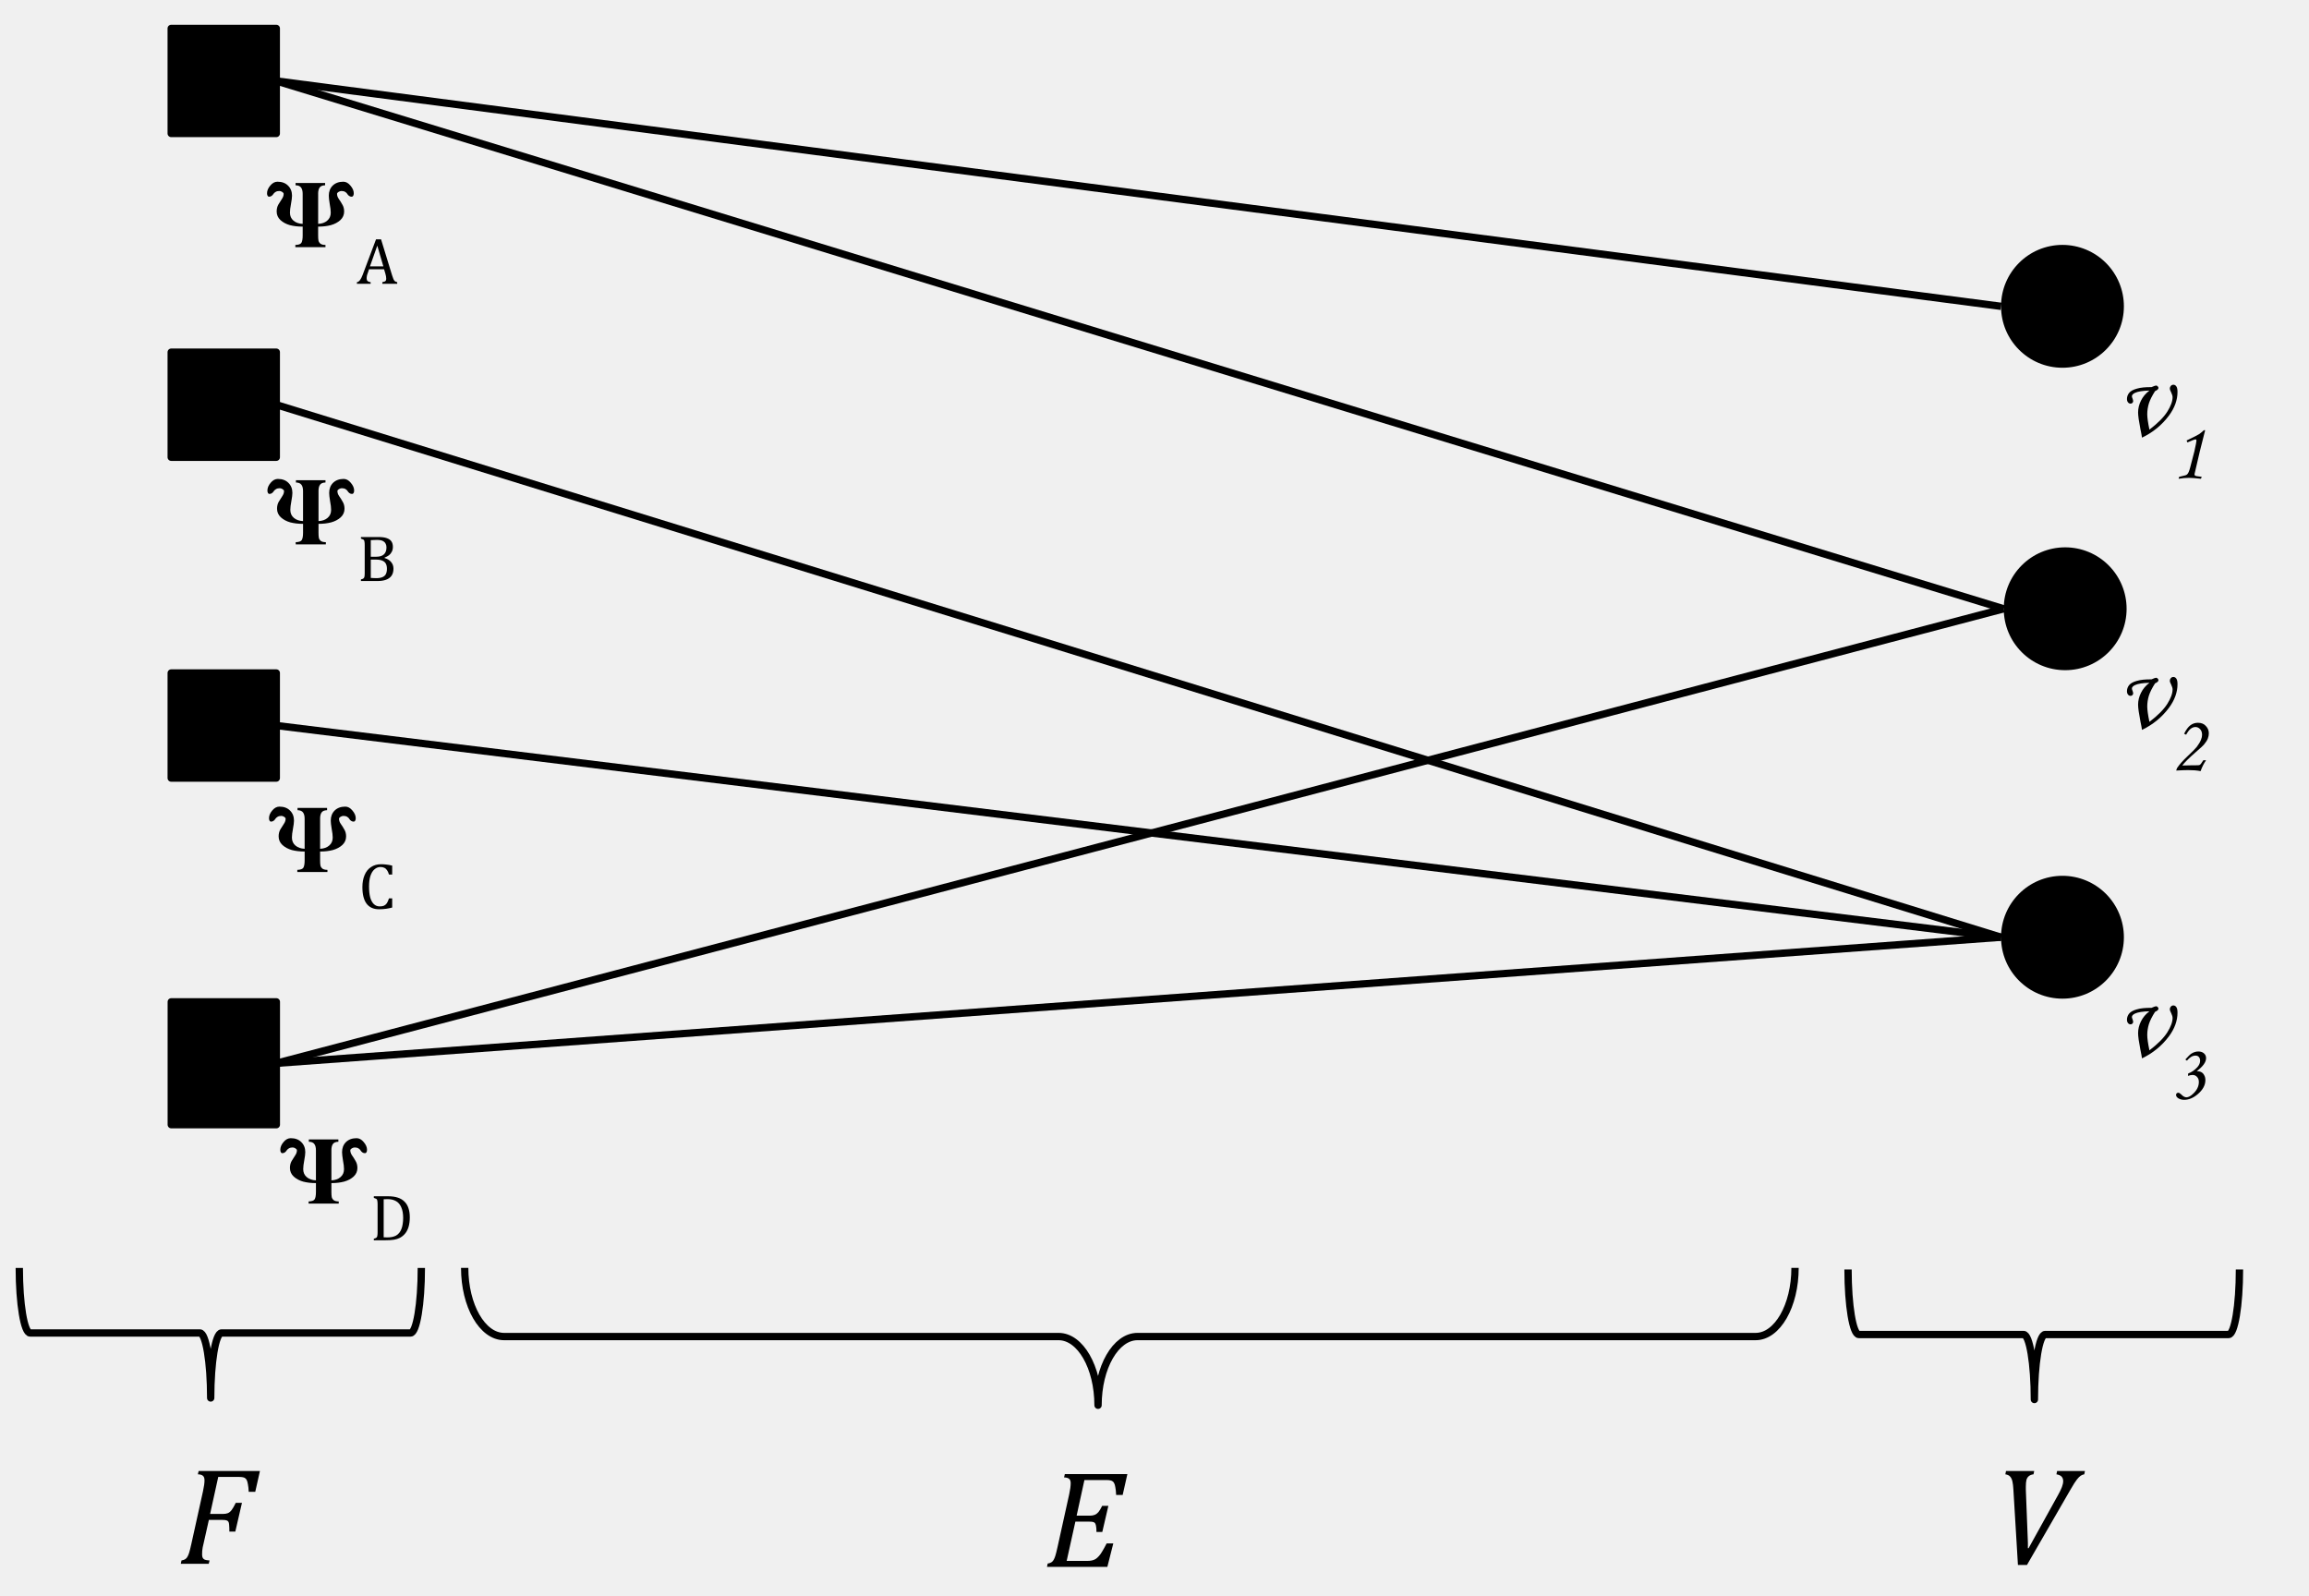
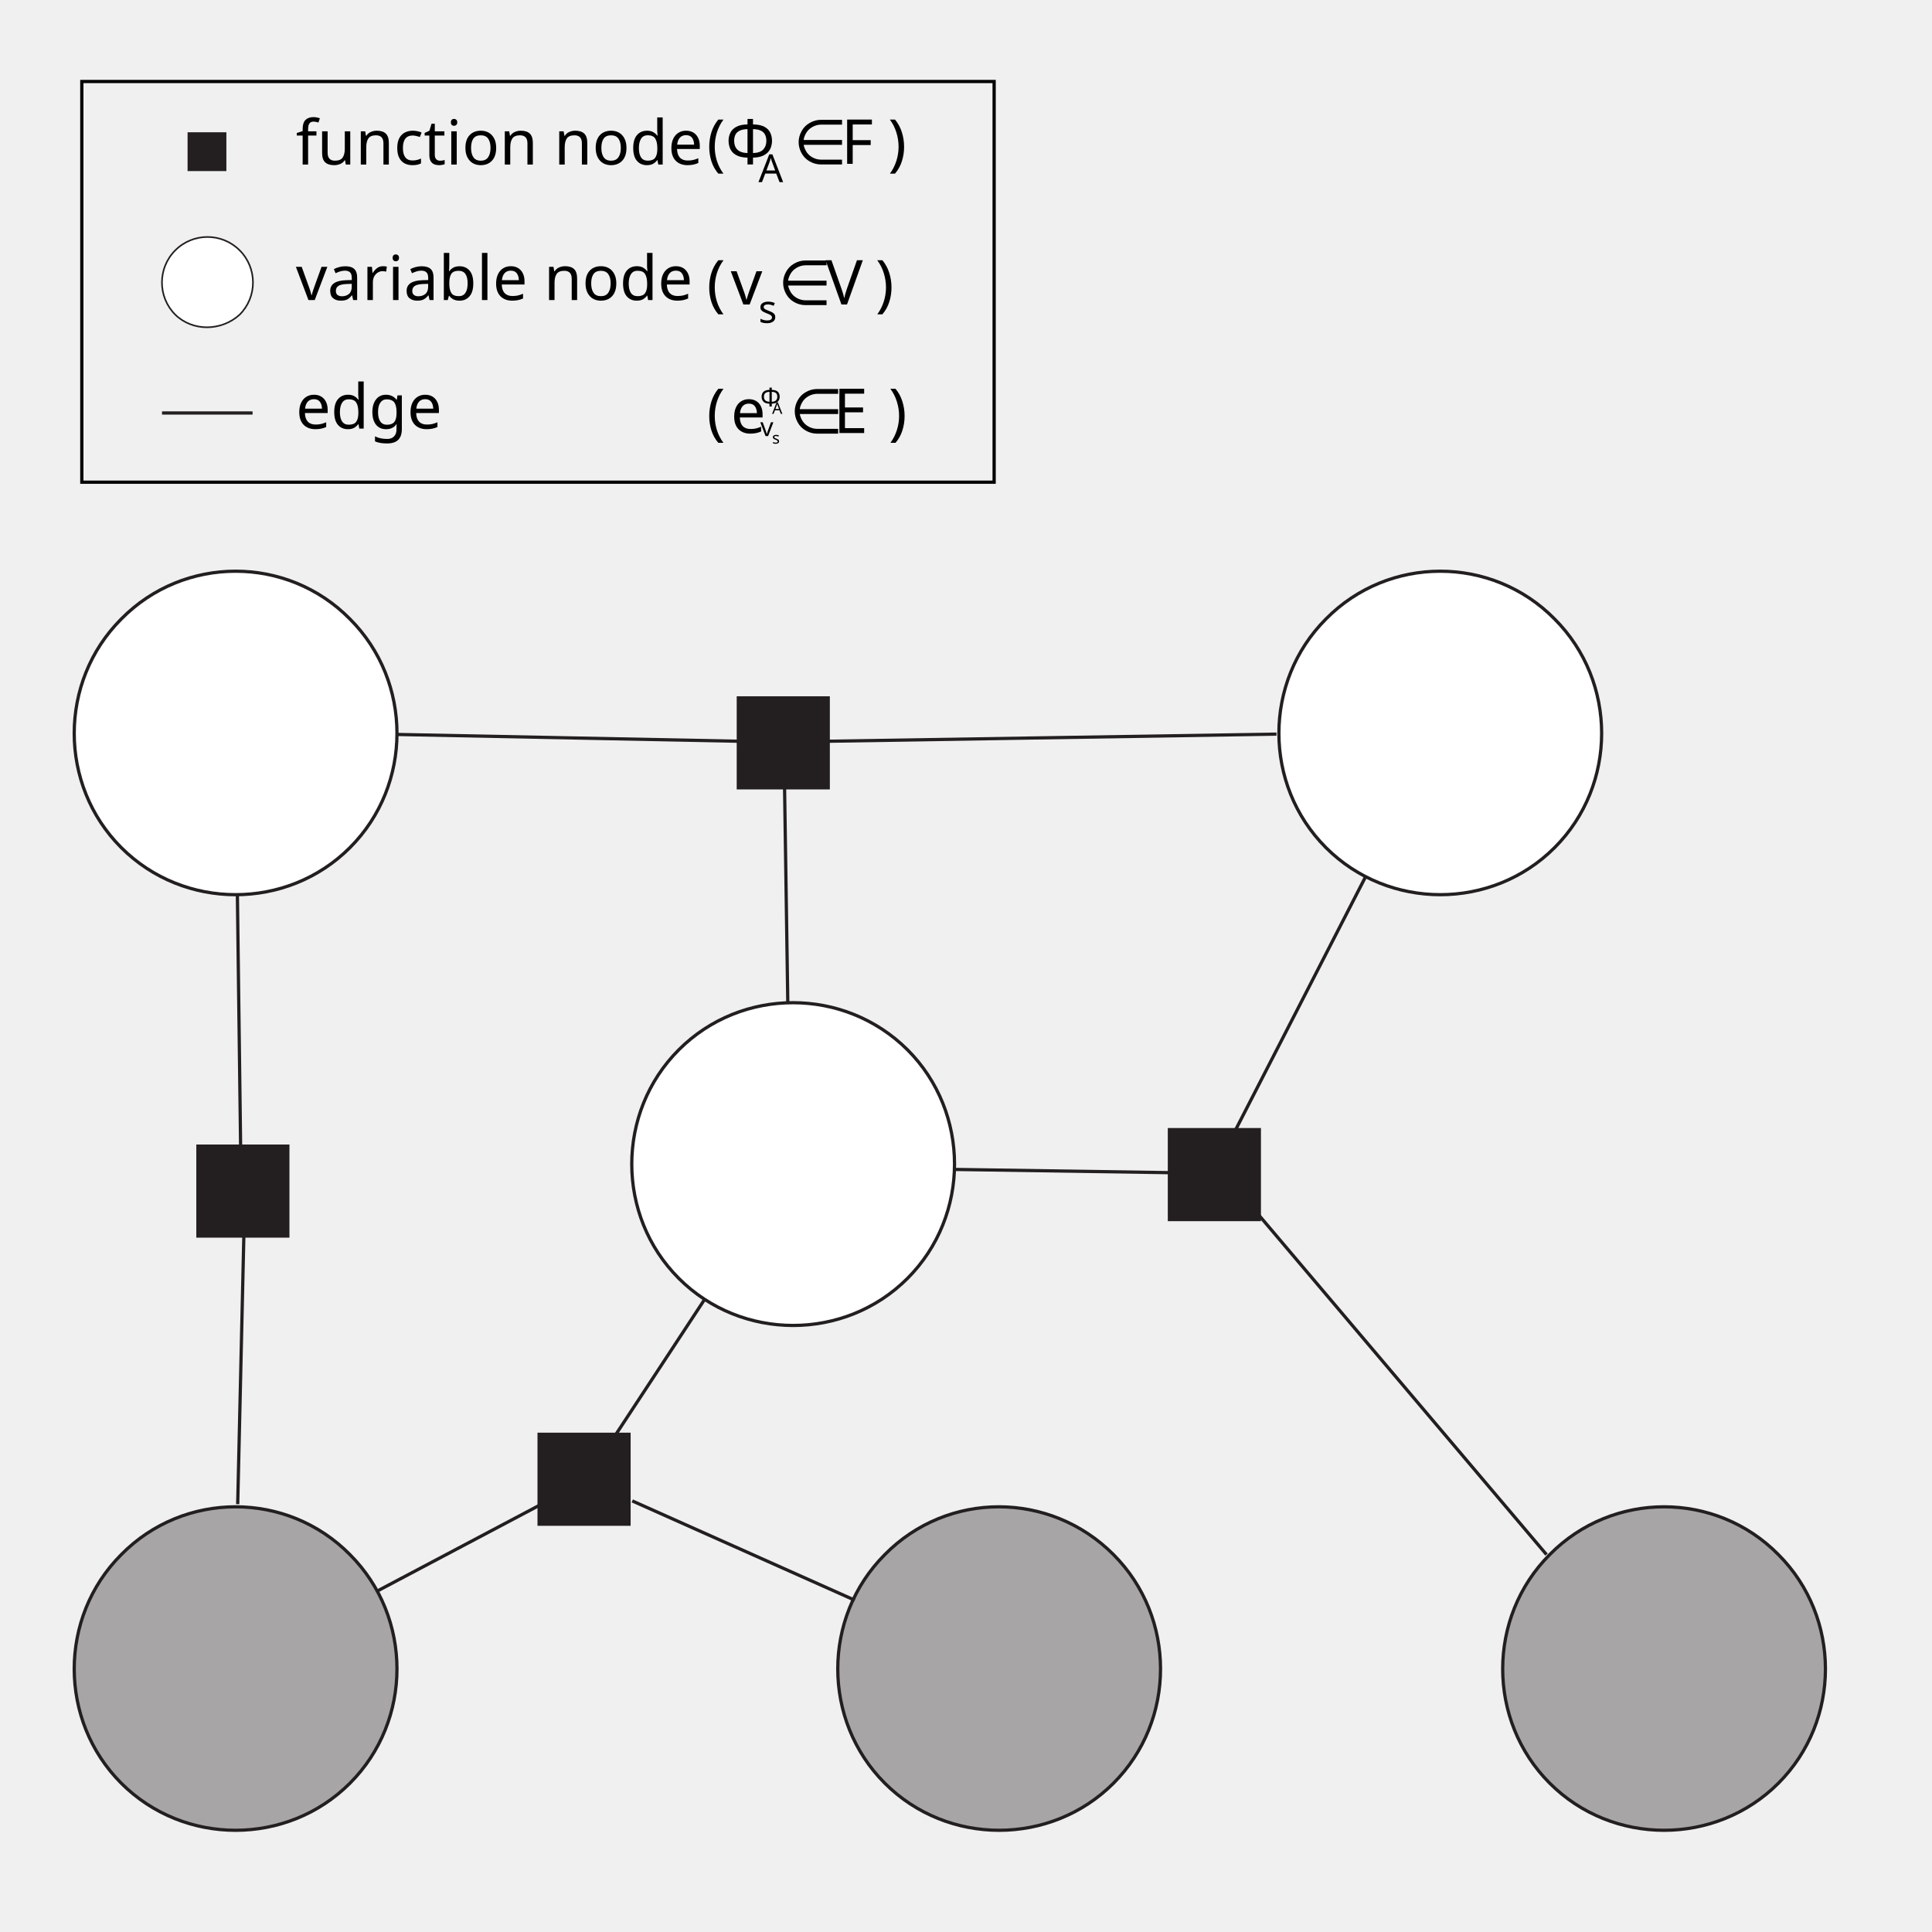
- <svg xmlns="http://www.w3.org/2000/svg" version="1.1" viewBox="0.0 0.0 314.927 217.635" fill="none" stroke="none" stroke-linecap="square" stroke-miterlimit="10">
-   <clipPath id="p.0">
-     <path d="m0 0l314.926 0l0 217.635l-314.926 0l0 -217.635z" clip-rule="nonzero" />
-   </clipPath>
-   <g clip-path="url(#p.0)">
-     <path fill="#000000" fill-opacity="0.0" d="m0 0l314.926 0l0 217.635l-314.926 0z" fill-rule="nonzero" />
-     <path fill="#000000" fill-opacity="0.0" d="m19.41 -25.567l51.685 0l0 108.945l-51.685 0z" fill-rule="nonzero" />
-     <path fill="#000000" d="m43.393 26.44l0 4.094q0.766 -0.031 1.234 -0.438q0.484 -0.406 0.484 -1.094q0 -0.453 -0.141 -1.188q-0.125 -0.75 -0.125 -1.125q0 -0.844 0.531 -1.375q0.547 -0.531 1.453 -0.531q0.531 0 0.969 0.531q0.453 0.531 0.453 1.047q0 0.219 -0.078 0.344q-0.078 0.125 -0.203 0.125q-0.219 0 -0.375 -0.125q-0.156 -0.125 -0.234 -0.266q-0.078 -0.141 -0.281 -0.266q-0.203 -0.125 -0.516 -0.125q-0.172 0 -0.391 0.125q-0.203 0.125 -0.203 0.266q0 0.344 0.234 0.688q0.25 0.344 0.484 0.766q0.25 0.406 0.25 0.953q0 0.688 -0.516 1.172q-0.516 0.469 -1.297 0.688q-0.766 0.203 -1.734 0.203l0 1.203q0 0.469 0.047 0.703q0.047 0.234 0.266 0.422q0.234 0.172 0.688 0.172l0 0.297l-4.109 0l0 -0.297q0.656 -0.016 0.828 -0.297q0.172 -0.297 0.172 -1.0l0 -1.203q-0.969 0 -1.75 -0.203q-0.766 -0.219 -1.281 -0.688q-0.516 -0.484 -0.516 -1.172q0 -0.547 0.234 -0.953q0.25 -0.422 0.484 -0.766q0.234 -0.344 0.234 -0.688q0 -0.141 -0.203 -0.266q-0.203 -0.125 -0.375 -0.125q-0.312 0 -0.516 0.125q-0.203 0.125 -0.297 0.266q-0.078 0.141 -0.234 0.266q-0.156 0.125 -0.375 0.125q-0.109 0 -0.188 -0.125q-0.078 -0.125 -0.078 -0.344q0 -0.531 0.438 -1.047q0.438 -0.531 0.984 -0.531q0.906 0 1.438 0.531q0.547 0.531 0.547 1.375q0 0.375 -0.141 1.125q-0.141 0.734 -0.141 1.188q0 0.688 0.484 1.094q0.484 0.406 1.25 0.438l0 -4.094q0 -0.578 -0.219 -0.859q-0.203 -0.297 -0.75 -0.312l0 -0.312l4.031 0l0 0.312q-0.547 0.016 -0.75 0.312q-0.203 0.281 -0.203 0.859z" fill-rule="nonzero" />
-     <path fill="#000000" d="m52.146 38.706l0 -0.219q0.219 -0.047 0.328 -0.094q0.109 -0.047 0.156 -0.141q0.047 -0.094 0.047 -0.266q0 -0.141 -0.031 -0.312q-0.031 -0.172 -0.094 -0.391l-0.172 -0.562l-2.047 0l-0.141 0.422q-0.125 0.328 -0.156 0.5q-0.031 0.156 -0.031 0.297q0 0.266 0.125 0.391q0.141 0.125 0.422 0.156l0 0.219l-1.875 0l0 -0.219q0.234 -0.031 0.422 -0.281q0.188 -0.25 0.359 -0.703l1.828 -4.859l0.687 0l1.5 4.891q0.109 0.344 0.188 0.531q0.078 0.172 0.188 0.281q0.125 0.094 0.328 0.141l0 0.219l-2.031 0zm-1.687 -2.375l1.828 0l-0.828 -2.828l-1 2.828z" fill-rule="nonzero" />
-     <path fill="#000000" fill-opacity="0.0" d="m19.409 91.79l51.685 0l0 44.693l-51.685 0z" fill-rule="nonzero" />
-     <path fill="#000000" d="m43.661 111.671l0 4.094q0.766 -0.031 1.234 -0.438q0.484 -0.406 0.484 -1.094q0 -0.453 -0.141 -1.188q-0.125 -0.75 -0.125 -1.125q0 -0.844 0.531 -1.375q0.547 -0.531 1.453 -0.531q0.531 0 0.969 0.531q0.453 0.531 0.453 1.047q0 0.219 -0.078 0.344q-0.078 0.125 -0.203 0.125q-0.219 0 -0.375 -0.125q-0.156 -0.125 -0.234 -0.266q-0.078 -0.141 -0.281 -0.266q-0.203 -0.125 -0.516 -0.125q-0.172 0 -0.391 0.125q-0.203 0.125 -0.203 0.266q0 0.344 0.234 0.688q0.25 0.344 0.484 0.766q0.25 0.406 0.25 0.953q0 0.688 -0.516 1.172q-0.516 0.469 -1.297 0.688q-0.766 0.203 -1.734 0.203l0 1.203q0 0.469 0.047 0.703q0.047 0.234 0.266 0.422q0.234 0.172 0.688 0.172l0 0.297l-4.109 0l0 -0.297q0.656 -0.016 0.828 -0.297q0.172 -0.297 0.172 -1.0l0 -1.203q-0.969 0 -1.75 -0.203q-0.766 -0.219 -1.281 -0.688q-0.516 -0.484 -0.516 -1.172q0 -0.547 0.234 -0.953q0.25 -0.422 0.484 -0.766q0.234 -0.344 0.234 -0.688q0 -0.141 -0.203 -0.266q-0.203 -0.125 -0.375 -0.125q-0.312 0 -0.516 0.125q-0.203 0.125 -0.297 0.266q-0.078 0.141 -0.234 0.266q-0.156 0.125 -0.375 0.125q-0.109 0 -0.188 -0.125q-0.078 -0.125 -0.078 -0.344q0 -0.531 0.438 -1.047q0.438 -0.531 0.984 -0.531q0.906 0 1.438 0.531q0.547 0.531 0.547 1.375q0 0.375 -0.141 1.125q-0.141 0.734 -0.141 1.188q0 0.688 0.484 1.094q0.484 0.406 1.25 0.438l0 -4.094q0 -0.578 -0.219 -0.859q-0.203 -0.297 -0.75 -0.312l0 -0.312l4.031 0l0 0.312q-0.547 0.016 -0.75 0.312q-0.203 0.281 -0.203 0.859z" fill-rule="nonzero" />
-     <path fill="#000000" d="m53.492 118.061l0 1.219l-0.438 0q-0.109 -0.375 -0.266 -0.594q-0.156 -0.234 -0.375 -0.328q-0.219 -0.109 -0.516 -0.109q-0.453 0 -0.813 0.312q-0.359 0.297 -0.562 0.906q-0.188 0.594 -0.188 1.453q0 0.859 0.156 1.469q0.172 0.609 0.5 0.922q0.328 0.312 0.797 0.312q0.359 0 0.578 -0.094q0.234 -0.109 0.391 -0.328q0.156 -0.234 0.297 -0.672l0.438 0l0 1.25q-0.406 0.109 -0.844 0.172q-0.438 0.062 -0.953 0.062q-1.109 0 -1.688 -0.75q-0.578 -0.766 -0.578 -2.266q0 -0.938 0.297 -1.641q0.297 -0.719 0.875 -1.094q0.578 -0.391 1.375 -0.391q0.406 0 0.734 0.047q0.344 0.031 0.781 0.141z" fill-rule="nonzero" />
-     <path fill="#000000" fill-opacity="0.0" d="m19.409 47.097l51.685 0l0 44.693l-51.685 0z" fill-rule="nonzero" />
-     <path fill="#000000" d="m43.444 66.978l0 4.094q0.766 -0.031 1.234 -0.438q0.484 -0.406 0.484 -1.094q0 -0.453 -0.141 -1.188q-0.125 -0.75 -0.125 -1.125q0 -0.844 0.531 -1.375q0.547 -0.531 1.453 -0.531q0.531 0 0.969 0.531q0.453 0.531 0.453 1.047q0 0.219 -0.078 0.344q-0.078 0.125 -0.203 0.125q-0.219 0 -0.375 -0.125q-0.156 -0.125 -0.234 -0.266q-0.078 -0.141 -0.281 -0.266q-0.203 -0.125 -0.516 -0.125q-0.172 0 -0.391 0.125q-0.203 0.125 -0.203 0.266q0 0.344 0.234 0.688q0.25 0.344 0.484 0.766q0.25 0.406 0.25 0.953q0 0.688 -0.516 1.172q-0.516 0.469 -1.297 0.688q-0.766 0.203 -1.734 0.203l0 1.203q0 0.469 0.047 0.703q0.047 0.234 0.266 0.422q0.234 0.172 0.688 0.172l0 0.297l-4.109 0l0 -0.297q0.656 -0.016 0.828 -0.297q0.172 -0.297 0.172 -1.0l0 -1.203q-0.969 0 -1.75 -0.203q-0.766 -0.219 -1.281 -0.688q-0.516 -0.484 -0.516 -1.172q0 -0.547 0.234 -0.953q0.25 -0.422 0.484 -0.766q0.234 -0.344 0.234 -0.688q0 -0.141 -0.203 -0.266q-0.203 -0.125 -0.375 -0.125q-0.312 0 -0.516 0.125q-0.203 0.125 -0.297 0.266q-0.078 0.141 -0.234 0.266q-0.156 0.125 -0.375 0.125q-0.109 0 -0.188 -0.125q-0.078 -0.125 -0.078 -0.344q0 -0.531 0.438 -1.047q0.438 -0.531 0.984 -0.531q0.906 0 1.438 0.531q0.547 0.531 0.547 1.375q0 0.375 -0.141 1.125q-0.141 0.734 -0.141 1.188q0 0.688 0.484 1.094q0.484 0.406 1.25 0.438l0 -4.094q0 -0.578 -0.219 -0.859q-0.203 -0.297 -0.75 -0.312l0 -0.312l4.031 0l0 0.312q-0.547 0.016 -0.75 0.312q-0.203 0.281 -0.203 0.859z" fill-rule="nonzero" />
-     <path fill="#000000" d="m49.228 79.244l0 -0.219q0.266 -0.062 0.359 -0.141q0.094 -0.094 0.125 -0.25q0.031 -0.172 0.031 -0.484l0 -3.812q0 -0.297 -0.031 -0.438q-0.016 -0.141 -0.062 -0.219q-0.047 -0.078 -0.141 -0.109q-0.078 -0.047 -0.281 -0.109l0 -0.219l2.406 0q0.703 0 1.125 0.156q0.422 0.141 0.625 0.438q0.203 0.297 0.203 0.75q0 0.391 -0.156 0.672q-0.141 0.281 -0.375 0.469q-0.234 0.172 -0.609 0.328l0 0.047q0.594 0.172 0.906 0.562q0.312 0.375 0.312 0.891q0 0.594 -0.266 0.969q-0.266 0.375 -0.75 0.547q-0.484 0.172 -1.156 0.172l-2.266 0zm2.109 -3.312q0.672 0 1.016 -0.312q0.359 -0.328 0.359 -0.953q0 -0.297 -0.109 -0.5q-0.094 -0.203 -0.266 -0.312q-0.172 -0.125 -0.406 -0.172q-0.234 -0.047 -0.516 -0.047q-0.172 0 -0.453 0.016q-0.266 0 -0.391 0.016l0 2.266l0.766 0zm-0.766 2.891q0.312 0.031 0.703 0.031q0.578 0 0.891 -0.141q0.328 -0.141 0.469 -0.422q0.141 -0.297 0.141 -0.719q0 -0.422 -0.156 -0.703q-0.156 -0.281 -0.484 -0.406q-0.312 -0.141 -0.891 -0.141l-0.672 0l0 2.5z" fill-rule="nonzero" />
-     <path fill="#000000" fill-opacity="0.0" d="m23.359 141.107l47.748 0l0 36.504l-47.748 0z" fill-rule="nonzero" />
-     <path fill="#000000" d="m45.202 156.893l0 4.094q0.766 -0.031 1.234 -0.438q0.484 -0.406 0.484 -1.094q0 -0.453 -0.141 -1.188q-0.125 -0.75 -0.125 -1.125q0 -0.844 0.531 -1.375q0.547 -0.531 1.453 -0.531q0.531 0 0.969 0.531q0.453 0.531 0.453 1.047q0 0.219 -0.078 0.344q-0.078 0.125 -0.203 0.125q-0.219 0 -0.375 -0.125q-0.156 -0.125 -0.234 -0.266q-0.078 -0.141 -0.281 -0.266q-0.203 -0.125 -0.516 -0.125q-0.172 0 -0.391 0.125q-0.203 0.125 -0.203 0.266q0 0.344 0.234 0.688q0.25 0.344 0.484 0.766q0.25 0.406 0.25 0.953q0 0.688 -0.516 1.172q-0.516 0.469 -1.297 0.688q-0.766 0.203 -1.734 0.203l0 1.203q0 0.469 0.047 0.703q0.047 0.234 0.266 0.422q0.234 0.172 0.688 0.172l0 0.297l-4.109 0l0 -0.297q0.656 -0.016 0.828 -0.297q0.172 -0.297 0.172 -1.0l0 -1.203q-0.969 0 -1.75 -0.203q-0.766 -0.219 -1.281 -0.688q-0.516 -0.484 -0.516 -1.172q0 -0.547 0.234 -0.953q0.25 -0.422 0.484 -0.766q0.234 -0.344 0.234 -0.688q0 -0.141 -0.203 -0.266q-0.203 -0.125 -0.375 -0.125q-0.312 0 -0.516 0.125q-0.203 0.125 -0.297 0.266q-0.078 0.141 -0.234 0.266q-0.156 0.125 -0.375 0.125q-0.109 0 -0.188 -0.125q-0.078 -0.125 -0.078 -0.344q0 -0.531 0.438 -1.047q0.438 -0.531 0.984 -0.531q0.906 0 1.438 0.531q0.547 0.531 0.547 1.375q0 0.375 -0.141 1.125q-0.141 0.734 -0.141 1.188q0 0.688 0.484 1.094q0.484 0.406 1.25 0.438l0 -4.094q0 -0.578 -0.219 -0.859q-0.203 -0.297 -0.75 -0.312l0 -0.312l4.031 0l0 0.312q-0.547 0.016 -0.75 0.312q-0.203 0.281 -0.203 0.859z" fill-rule="nonzero" />
-     <path fill="#000000" d="m50.986 169.159l0 -0.219q0.203 -0.047 0.281 -0.094q0.094 -0.047 0.141 -0.125q0.047 -0.078 0.062 -0.219q0.031 -0.141 0.031 -0.438l0 -3.812q0 -0.297 -0.031 -0.438q-0.016 -0.141 -0.062 -0.219q-0.047 -0.078 -0.141 -0.109q-0.078 -0.047 -0.281 -0.109l0 -0.219l1.922 0q0.828 0 1.359 0.188q0.531 0.172 0.891 0.531q0.375 0.359 0.547 0.891q0.188 0.531 0.188 1.266q0 0.734 -0.172 1.312q-0.172 0.562 -0.5 0.938q-0.281 0.328 -0.688 0.547q-0.344 0.172 -0.781 0.25q-0.438 0.078 -1.172 0.078l-1.594 0zm1.344 -0.406q0.172 0.016 0.516 0.016q0.359 0 0.641 -0.062q0.297 -0.062 0.531 -0.188q0.25 -0.141 0.438 -0.375q0.188 -0.234 0.297 -0.531q0.125 -0.312 0.172 -0.688q0.062 -0.375 0.062 -0.812q0 -0.891 -0.266 -1.469q-0.25 -0.578 -0.719 -0.828q-0.469 -0.266 -1.109 -0.266q-0.297 0 -0.562 0.016l0 5.188z" fill-rule="nonzero" />
-     <path fill="#000000" fill-opacity="0.0" d="m268.982 105.8l51.685 0l0 64.346l-51.685 0z" fill-rule="nonzero" />
-     <path fill="#000000" d="m293.929 138.005q-0.609 0.953 -0.844 1.688q-0.219 0.734 -0.219 1.469q0 0.672 0.297 2.094q1.719 -1.312 2.438 -2.453q0.719 -1.141 0.719 -1.969q0 -0.25 -0.172 -0.609q-0.203 -0.391 -0.203 -0.578q0 -0.203 0.141 -0.359q0.141 -0.156 0.344 -0.156q0.25 0 0.406 0.234q0.156 0.219 0.156 0.75q0 1.656 -1.172 3.234q-1.453 1.938 -3.672 3.0q-0.047 -0.375 -0.219 -1.188q-0.312 -1.609 -0.312 -2.25q0 -0.828 0.391 -1.609q0.391 -0.797 1.156 -1.375q-1.375 0.031 -1.969 0.312q-0.422 0.203 -0.422 0.469q0 0.109 0.109 0.375q0.062 0.172 0.062 0.297q0 0.125 -0.109 0.234q-0.094 0.094 -0.25 0.094q-0.203 0 -0.344 -0.172q-0.141 -0.172 -0.141 -0.469q0 -0.453 0.297 -0.828q0.312 -0.375 1.062 -0.578q0.75 -0.219 1.984 -0.203q0.5 -0.219 0.625 -0.219q0.125 0 0.219 0.109q0.109 0.094 0.109 0.219q0 0.234 -0.469 0.438z" fill-rule="nonzero" />
-     <path fill="#000000" d="m298.281 144.661l-0.219 -0.156q0.547 -0.625 0.812 -0.797q0.469 -0.297 0.953 -0.297q0.484 0 0.766 0.25q0.297 0.25 0.297 0.656q0 0.828 -1.266 1.766q0.438 0.031 0.656 0.172q0.219 0.125 0.359 0.406q0.156 0.266 0.156 0.656q0 1.031 -1.047 1.922q-0.906 0.766 -1.844 0.766q-0.422 0 -0.766 -0.188q-0.344 -0.203 -0.344 -0.484q0 -0.125 0.078 -0.203q0.094 -0.094 0.219 -0.094q0.156 0 0.375 0.203q0.266 0.266 0.406 0.328q0.188 0.094 0.328 0.094q0.422 0 0.938 -0.5q0.766 -0.719 0.766 -1.594q0 -0.438 -0.25 -0.688q-0.234 -0.266 -0.609 -0.266q-0.281 0 -0.625 0.125l0.031 -0.328q0.688 -0.25 1.25 -0.859q0.375 -0.422 0.375 -0.875q0 -0.328 -0.172 -0.516q-0.156 -0.188 -0.453 -0.188q-0.609 0 -1.172 0.688z" fill-rule="nonzero" />
-     <path fill="#000000" fill-opacity="0.0" d="m268.982 60.998l51.685 0l0 64.346l-51.685 0z" fill-rule="nonzero" />
-     <path fill="#000000" d="m293.929 93.203q-0.609 0.953 -0.844 1.688q-0.219 0.734 -0.219 1.469q0 0.672 0.297 2.094q1.719 -1.312 2.438 -2.453q0.719 -1.141 0.719 -1.969q0 -0.25 -0.172 -0.609q-0.203 -0.391 -0.203 -0.578q0 -0.203 0.141 -0.359q0.141 -0.156 0.344 -0.156q0.25 0 0.406 0.234q0.156 0.219 0.156 0.75q0 1.656 -1.172 3.234q-1.453 1.938 -3.672 3.0q-0.047 -0.375 -0.219 -1.188q-0.312 -1.609 -0.312 -2.25q0 -0.828 0.391 -1.609q0.391 -0.797 1.156 -1.375q-1.375 0.031 -1.969 0.312q-0.422 0.203 -0.422 0.469q0 0.109 0.109 0.375q0.062 0.172 0.062 0.297q0 0.125 -0.109 0.234q-0.094 0.094 -0.25 0.094q-0.203 0 -0.344 -0.172q-0.141 -0.172 -0.141 -0.469q0 -0.453 0.297 -0.828q0.312 -0.375 1.062 -0.578q0.75 -0.219 1.984 -0.203q0.5 -0.219 0.625 -0.219q0.125 0 0.219 0.109q0.109 0.094 0.109 0.219q0 0.234 -0.469 0.438z" fill-rule="nonzero" />
-     <path fill="#000000" d="m298.172 100.203l-0.281 -0.125q0.422 -0.844 0.875 -1.172q0.453 -0.328 1.016 -0.328q0.688 0 1.078 0.438q0.406 0.422 0.406 1.0q0 0.359 -0.141 0.719q-0.141 0.359 -0.484 0.766q-0.203 0.266 -1.172 1.094q-1.297 1.125 -1.828 1.812q0.703 -0.031 1.453 -0.031q0.234 0 0.406 0q0.406 0.016 0.547 -0.062q0.141 -0.094 0.469 -0.625l0.375 0q-0.438 0.609 -0.75 1.484q-0.391 -0.078 -0.812 -0.109q-0.422 -0.031 -0.891 -0.031q-0.547 0 -1.625 0.062l0.109 -0.328q0.484 -0.734 1.453 -1.641q0.969 -0.906 1.25 -1.266q0.391 -0.516 0.578 -0.984q0.141 -0.344 0.141 -0.656q0 -0.484 -0.266 -0.766q-0.266 -0.297 -0.641 -0.297q-0.328 0 -0.641 0.234q-0.297 0.219 -0.625 0.812z" fill-rule="nonzero" />
-     <path fill="#000000" fill-opacity="0.0" d="m268.982 21.14l51.685 0l0 64.346l-51.685 0z" fill-rule="nonzero" />
-     <path fill="#000000" d="m293.929 53.346q-0.609 0.953 -0.844 1.688q-0.219 0.734 -0.219 1.469q0 0.672 0.297 2.094q1.719 -1.312 2.438 -2.453q0.719 -1.141 0.719 -1.969q0 -0.25 -0.172 -0.609q-0.203 -0.391 -0.203 -0.578q0 -0.203 0.141 -0.359q0.141 -0.156 0.344 -0.156q0.25 0 0.406 0.234q0.156 0.219 0.156 0.75q0 1.656 -1.172 3.234q-1.453 1.938 -3.672 3.0q-0.047 -0.375 -0.219 -1.188q-0.312 -1.609 -0.312 -2.25q0 -0.828 0.391 -1.609q0.391 -0.797 1.156 -1.375q-1.375 0.031 -1.969 0.312q-0.422 0.203 -0.422 0.469q0 0.109 0.109 0.375q0.062 0.172 0.062 0.297q0 0.125 -0.109 0.234q-0.094 0.094 -0.25 0.094q-0.203 0 -0.344 -0.172q-0.141 -0.172 -0.141 -0.469q0 -0.453 0.297 -0.828q0.312 -0.375 1.062 -0.578q0.75 -0.219 1.984 -0.203q0.5 -0.219 0.625 -0.219q0.125 0 0.219 0.109q0.109 0.094 0.109 0.219q0 0.234 -0.469 0.438z" fill-rule="nonzero" />
-     <path fill="#000000" d="m300.593 58.674l0.172 0l-0.734 2.906l-0.625 2.688q-0.094 0.344 -0.094 0.453q0 0.094 0.094 0.156q0.094 0.062 0.422 0.094q0.234 0.016 0.469 0.062l-0.109 0.266q-1.156 -0.125 -1.609 -0.125q-0.672 0 -1.438 0.125l0.078 -0.266q0.281 -0.078 0.641 -0.156q0.359 -0.062 0.484 -0.219q0.188 -0.188 0.375 -0.891l0.578 -2.219q0.281 -1.281 0.281 -1.438q0 -0.188 -0.156 -0.188q-0.109 0 -1.078 0.422l-0.109 -0.266q1.406 -0.672 1.719 -0.875q0.312 -0.219 0.641 -0.531z" fill-rule="nonzero" />
-     <path fill="#000000" fill-opacity="0.0" d="m5.2493436E-7 190.459l58.362 0l0 31.811l-58.362 0z" fill-rule="nonzero" />
-     <path fill="#000000" d="m27.751 210.581q-0.062 0.281 -0.109 0.484q-0.031 0.188 -0.062 0.469q-0.016 0.281 -0.016 0.5q0 0.281 0.094 0.453q0.094 0.156 0.266 0.234q0.188 0.078 0.656 0.109l-0.109 0.453l-3.812 0l0.094 -0.453q0.359 -0.062 0.531 -0.188q0.188 -0.125 0.297 -0.344q0.125 -0.219 0.219 -0.531q0.109 -0.328 0.312 -1.25l1.578 -7.141q0.203 -0.938 0.203 -1.469q0 -0.453 -0.219 -0.625q-0.203 -0.188 -0.688 -0.203l0.109 -0.453l8.359 0l-0.641 2.844l-0.891 0q-0.031 -0.656 -0.109 -1.031q-0.062 -0.375 -0.156 -0.562q-0.094 -0.188 -0.219 -0.266q-0.109 -0.094 -0.297 -0.125q-0.188 -0.047 -0.516 -0.047l-2.859 0l-1.109 5.047l1.734 0q0.422 0 0.688 -0.109q0.266 -0.109 0.5 -0.406q0.234 -0.297 0.578 -1.0l0.844 0l-0.906 3.922l-0.812 0q0 -0.578 -0.031 -0.906q-0.016 -0.328 -0.109 -0.453q-0.078 -0.125 -0.25 -0.172q-0.156 -0.062 -0.578 -0.062l-1.828 0l-0.734 3.281z" fill-rule="nonzero" />
-     <path fill="#000000" fill-opacity="0.0" d="m247.928 190.459l58.362 0l0 31.811l-58.362 0z" fill-rule="nonzero" />
-     <path fill="#000000" d="m277.447 200.628l-0.094 0.453q-0.406 0.047 -0.641 0.25q-0.234 0.188 -0.328 0.531q-0.078 0.344 -0.078 0.922q0 0.188 0 0.391l0.281 7.25l0 0.734l0.094 0l4.016 -7.25q0.359 -0.641 0.531 -1.094q0.172 -0.453 0.172 -0.812q0 -0.375 -0.219 -0.609q-0.219 -0.234 -0.703 -0.312l0.094 -0.453l3.797 0l-0.094 0.453q-0.25 0.031 -0.484 0.188q-0.234 0.156 -0.516 0.516q-0.281 0.344 -0.875 1.375l-5.938 10.281l-1.234 0l-0.625 -10.359q-0.031 -0.594 -0.125 -1.016q-0.094 -0.438 -0.312 -0.672q-0.203 -0.25 -0.656 -0.312l0.094 -0.453l3.844 0z" fill-rule="nonzero" />
-     <path fill="#000000" fill-opacity="0.0" d="m63.029 190.882l169.354 0l0 31.811l-169.354 0z" fill-rule="nonzero" />
-     <path fill="#000000" d="m153.764 201.051l-0.641 2.844l-0.891 0q-0.031 -0.672 -0.109 -1.047q-0.062 -0.375 -0.156 -0.547q-0.094 -0.188 -0.219 -0.266q-0.125 -0.094 -0.312 -0.125q-0.172 -0.047 -0.5 -0.047l-3.031 0l-1.062 4.859l1.781 0q0.406 0 0.672 -0.109q0.281 -0.109 0.516 -0.375q0.234 -0.281 0.516 -0.859l0.844 0l-0.828 3.562l-0.797 0q0 -0.5 -0.047 -0.734q-0.031 -0.25 -0.094 -0.359q-0.047 -0.125 -0.141 -0.188q-0.094 -0.062 -0.25 -0.094q-0.141 -0.031 -0.484 -0.031l-1.859 0l-1.188 5.359l2.75 0q0.406 0 0.688 -0.062q0.281 -0.062 0.516 -0.203q0.234 -0.156 0.438 -0.391q0.219 -0.234 0.438 -0.609q0.234 -0.375 0.625 -1.125l0.906 0l-0.812 3.203l-8.234 0l0.094 -0.453q0.359 -0.062 0.531 -0.188q0.188 -0.125 0.297 -0.344q0.125 -0.219 0.219 -0.531q0.109 -0.328 0.312 -1.25l1.578 -7.141q0.203 -0.938 0.203 -1.5q0 -0.438 -0.219 -0.609q-0.219 -0.172 -0.688 -0.188l0.109 -0.453l8.531 0z" fill-rule="nonzero" />
-     <path fill="#000000" d="m23.352 3.874l14.331 0l0 14.331l-14.331 0z" fill-rule="nonzero" />
-     <path stroke="#000000" stroke-width="1.0" stroke-linejoin="round" stroke-linecap="butt" d="m23.352 3.874l14.331 0l0 14.331l-14.331 0z" fill-rule="nonzero" />
-     <path fill="#000000" d="m23.352 48.033l14.331 0l0 14.331l-14.331 0z" fill-rule="nonzero" />
-     <path stroke="#000000" stroke-width="1.0" stroke-linejoin="round" stroke-linecap="butt" d="m23.352 48.033l14.331 0l0 14.331l-14.331 0z" fill-rule="nonzero" />
-     <path fill="#000000" d="m23.352 91.789l14.331 0l0 14.331l-14.331 0z" fill-rule="nonzero" />
-     <path stroke="#000000" stroke-width="1.0" stroke-linejoin="round" stroke-linecap="butt" d="m23.352 91.789l14.331 0l0 14.331l-14.331 0z" fill-rule="nonzero" />
-     <path fill="#000000" d="m23.36 136.64l14.331 0l0 16.756l-14.331 0z" fill-rule="nonzero" />
-     <path stroke="#000000" stroke-width="1.0" stroke-linejoin="round" stroke-linecap="butt" d="m23.36 136.64l14.331 0l0 16.756l-14.331 0z" fill-rule="nonzero" />
-     <path fill="#000000" d="m272.924 41.779l0 0c0 -4.627 3.751 -8.378 8.378 -8.378l0 0c2.222 0 4.353 0.883 5.924 2.454c1.571 1.571 2.454 3.702 2.454 5.924l0 0c0 4.627 -3.751 8.378 -8.378 8.378l0 0c-4.627 0 -8.378 -3.751 -8.378 -8.378z" fill-rule="nonzero" />
-     <path fill="#000000" d="m273.294 83.028l0 0c0 -4.627 3.751 -8.378 8.378 -8.378l0 0c2.222 0 4.353 0.883 5.924 2.454c1.571 1.571 2.454 3.702 2.454 5.924l0 0c0 4.627 -3.751 8.378 -8.378 8.378l0 0c-4.627 0 -8.378 -3.751 -8.378 -8.378z" fill-rule="nonzero" />
-     <path fill="#000000" d="m272.924 127.828l0 0c0 -4.627 3.751 -8.378 8.378 -8.378l0 0c2.222 0 4.353 0.883 5.924 2.454c1.571 1.571 2.454 3.702 2.454 5.924l0 0c0 4.627 -3.751 8.378 -8.378 8.378l0 0c-4.627 0 -8.378 -3.751 -8.378 -8.378z" fill-rule="nonzero" />
-     <path fill="#000000" fill-opacity="0.0" d="m37.682 98.955l235.244 28.882" fill-rule="nonzero" />
-     <path stroke="#000000" stroke-width="1.0" stroke-linejoin="round" stroke-linecap="butt" d="m37.682 98.955l235.244 28.882" fill-rule="nonzero" />
-     <path fill="#000000" fill-opacity="0.0" d="m37.69 145.018l235.591 -61.984" fill-rule="nonzero" />
-     <path stroke="#000000" stroke-width="1.0" stroke-linejoin="round" stroke-linecap="butt" d="m37.69 145.018l235.591 -61.984" fill-rule="nonzero" />
-     <path fill="#000000" fill-opacity="0.0" d="m272.924 127.828l-235.244 17.197" fill-rule="nonzero" />
-     <path stroke="#000000" stroke-width="1.0" stroke-linejoin="round" stroke-linecap="butt" d="m272.924 127.828l-235.244 17.197" fill-rule="nonzero" />
-     <path fill="#000000" fill-opacity="0.0" d="m305.443 173.146c0 4.897 -0.662 8.866 -1.478 8.866l-25.015 0c-0.816 0 -1.478 3.97 -1.478 8.866l0 0c0 -4.897 -0.662 -8.866 -1.478 -8.866l-22.461 0l0 0c-0.816 0 -1.478 -3.969 -1.478 -8.866z" fill-rule="nonzero" />
-     <path fill="#000000" fill-opacity="0.0" d="m305.443 173.146c0 4.897 -0.662 8.866 -1.478 8.866l-25.015 0c-0.816 0 -1.478 3.97 -1.478 8.866l0 0c0 -4.897 -0.662 -8.866 -1.478 -8.866l-22.461 0l0 0c-0.816 0 -1.478 -3.969 -1.478 -8.866" fill-rule="nonzero" />
-     <path stroke="#000000" stroke-width="1.0" stroke-linejoin="round" stroke-linecap="butt" d="m305.443 173.146c0 4.897 -0.662 8.866 -1.478 8.866l-25.015 0c-0.816 0 -1.478 3.97 -1.478 8.866l0 0c0 -4.897 -0.662 -8.866 -1.478 -8.866l-22.461 0l0 0c-0.816 0 -1.478 -3.969 -1.478 -8.866" fill-rule="nonzero" />
-     <path fill="#000000" fill-opacity="0.0" d="m244.827 172.921c0 5.175 -2.408 9.37 -5.379 9.37l-84.306 0c-2.971 0 -5.379 4.195 -5.379 9.37l0 0c0 -5.175 -2.408 -9.37 -5.379 -9.37l-75.626 0l0 0c-2.971 0 -5.379 -4.195 -5.379 -9.37z" fill-rule="nonzero" />
-     <path fill="#000000" fill-opacity="0.0" d="m244.827 172.921c0 5.175 -2.408 9.37 -5.379 9.37l-84.306 0c-2.971 0 -5.379 4.195 -5.379 9.37l0 0c0 -5.175 -2.408 -9.37 -5.379 -9.37l-75.626 0l0 0c-2.971 0 -5.379 -4.195 -5.379 -9.37" fill-rule="nonzero" />
-     <path stroke="#000000" stroke-width="1.0" stroke-linejoin="round" stroke-linecap="butt" d="m244.827 172.921c0 5.175 -2.408 9.37 -5.379 9.37l-84.306 0c-2.971 0 -5.379 4.195 -5.379 9.37l0 0c0 -5.175 -2.408 -9.37 -5.379 -9.37l-75.626 0l0 0c-2.971 0 -5.379 -4.195 -5.379 -9.37" fill-rule="nonzero" />
-     <path fill="#000000" fill-opacity="0.0" d="m57.467 172.936c0 4.897 -0.662 8.866 -1.478 8.866l-25.774 0c-0.816 0 -1.478 3.97 -1.478 8.866l0 0c0 -4.897 -0.662 -8.866 -1.478 -8.866l-23.15 0l0 0c-0.816 0 -1.478 -3.97 -1.478 -8.866z" fill-rule="nonzero" />
-     <path fill="#000000" fill-opacity="0.0" d="m57.467 172.936c0 4.897 -0.662 8.866 -1.478 8.866l-25.774 0c-0.816 0 -1.478 3.97 -1.478 8.866l0 0c0 -4.897 -0.662 -8.866 -1.478 -8.866l-23.15 0l0 0c-0.816 0 -1.478 -3.97 -1.478 -8.866" fill-rule="nonzero" />
-     <path stroke="#000000" stroke-width="1.0" stroke-linejoin="round" stroke-linecap="butt" d="m57.467 172.936c0 4.897 -0.662 8.866 -1.478 8.866l-25.774 0c-0.816 0 -1.478 3.97 -1.478 8.866l0 0c0 -4.897 -0.662 -8.866 -1.478 -8.866l-23.15 0l0 0c-0.816 0 -1.478 -3.97 -1.478 -8.866" fill-rule="nonzero" />
-     <path fill="#000000" fill-opacity="0.0" d="m37.682 11.04l235.244 30.74" fill-rule="nonzero" />
-     <path stroke="#000000" stroke-width="1.0" stroke-linejoin="round" stroke-linecap="butt" d="m37.682 11.04l235.244 30.74" fill-rule="nonzero" />
-     <path fill="#000000" fill-opacity="0.0" d="m37.682 55.199l235.244 72.63" fill-rule="nonzero" />
-     <path stroke="#000000" stroke-width="1.0" stroke-linejoin="round" stroke-linecap="butt" d="m37.682 55.199l235.244 72.63" fill-rule="nonzero" />
-     <path fill="#000000" fill-opacity="0.0" d="m37.682 11.04l235.622 72.0" fill-rule="nonzero" />
-     <path stroke="#000000" stroke-width="1.0" stroke-linejoin="round" stroke-linecap="butt" d="m37.682 11.04l235.622 72.0" fill-rule="nonzero" />
+ <svg xmlns="http://www.w3.org/2000/svg" version="1.1" id="svg6068" x="0px" y="0px" viewBox="1.7 194.8 597.4 597.2" enable-background="new 1.7 194.8 597.4 597.2" xml:space="preserve">
+   <path id="path4190" fill="#231F20" d="M62.7,549.2h27.8V577H62.7V549.2z" />
+   <g id="g4192">
+     <path id="path4194" fill="#231F20" stroke="#231F20" stroke-miterlimit="10" d="M62.9,549.2h27.8V577H62.9V549.2z" />
  </g>
+   <path id="path4196" fill="#231F20" d="M168.4,638.3h27.8v27.8h-27.8V638.3z" />
+   <g id="g4198">
+     <path id="path4200" fill="#231F20" stroke="#231F20" stroke-miterlimit="10" d="M168.4,638.3h27.8v27.8h-27.8V638.3z" />
+   </g>
+   <path id="path4202" fill="#231F20" d="M230,410.6h27.8v27.8H230V410.6z" />
+   <g id="g4204">
+     <path id="path4206" fill="#231F20" stroke="#231F20" stroke-miterlimit="10" d="M230,410.6h27.8v27.8H230V410.6z" />
+   </g>
+   <path id="path4208" fill="#231F20" d="M363.3,544.1h27.8v27.8h-27.8V544.1z" />
+   <g id="g4210">
+     <path id="path4212" fill="#231F20" stroke="#231F20" stroke-miterlimit="10" d="M363.3,544.1h27.8v27.8h-27.8V544.1z" />
+   </g>
+   <path id="path4214" fill="#231F20" d="M109.9,386.2c19.4,19.4,19.4,51.3,0,70.7c-19.4,19.4-51.3,19.4-70.7,0  c-19.4-19.4-19.4-51.3,0-70.7S90.5,366.5,109.9,386.2" />
+   <g id="g4216">
+     <path id="path4218" fill="#FFFFFF" stroke="#231F20" stroke-miterlimit="10" d="M109.9,386.2c19.4,19.4,19.4,51.3,0,70.7   c-19.4,19.4-51.3,19.4-70.7,0c-19.4-19.4-19.4-51.3,0-70.7C58.6,366.5,90.5,366.5,109.9,386.2" />
+   </g>
+   <path id="path4220" fill="#231F20" d="M282.3,519.4c19.4,19.4,19.4,51.3,0,70.7c-19.4,19.4-51.3,19.4-70.7,0s-19.4-51.3,0-70.7  C231,500,262.8,500,282.3,519.4" />
+   <g id="g4222">
+     <path id="path4224" fill="#FFFFFF" stroke="#231F20" stroke-miterlimit="10" d="M282.3,519.4c19.4,19.4,19.4,51.3,0,70.7   c-19.4,19.4-51.3,19.4-70.7,0s-19.4-51.3,0-70.7C231,500,262.8,500,282.3,519.4" />
+   </g>
+   <path id="path4226" fill="#231F20" d="M109.9,675.5c19.4,19.4,19.4,51.3,0,70.7s-51.3,19.4-70.7,0s-19.4-51.3,0-70.7  C58.6,655.8,90.5,655.8,109.9,675.5" />
+   <g id="g4228">
+     <path id="path4230" fill="#A7A5A6" stroke="#231F20" stroke-miterlimit="10" d="M109.9,675.5c19.4,19.4,19.4,51.3,0,70.7   s-51.3,19.4-70.7,0s-19.4-51.3,0-70.7C58.6,655.8,90.5,655.8,109.9,675.5" />
+   </g>
+   <path id="path4232" fill="#231F20" d="M346,675.5c19.4,19.4,19.4,51.3,0,70.7s-51.3,19.4-70.7,0s-19.4-51.3,0-70.7  C294.7,655.8,326.4,655.8,346,675.5" />
+   <g id="g4234">
+     <path id="path4236" fill="#A7A5A6" stroke="#231F20" stroke-miterlimit="10" d="M346,675.5c19.4,19.4,19.4,51.3,0,70.7   s-51.3,19.4-70.7,0s-19.4-51.3,0-70.7C294.7,655.8,326.4,655.8,346,675.5" />
+   </g>
+   <g id="g4238">
+     <path id="path4240" fill="#231F20" stroke="#231F20" stroke-miterlimit="10" d="M75.1,471.3l1,77.9" />
+   </g>
+   <g id="g4242">
+     <path id="path4244" fill="#231F20" stroke="#231F20" stroke-miterlimit="10" d="M197.2,658.9l68.8,30.7" />
+   </g>
+   <path id="path4246" fill="#231F20" d="M482.4,386.2c19.4,19.4,19.4,51.3,0,70.7c-19.4,19.4-51.3,19.4-70.7,0  c-19.4-19.4-19.4-51.3,0-70.7S463,366.5,482.4,386.2" />
+   <g id="g4248">
+     <path id="path4250" fill="#FFFFFF" stroke="#231F20" stroke-miterlimit="10" d="M482.4,386.2c19.4,19.4,19.4,51.3,0,70.7   c-19.4,19.4-51.3,19.4-70.7,0c-19.4-19.4-19.4-51.3,0-70.7C431.1,366.5,463,366.5,482.4,386.2" />
+   </g>
+   <g id="g4252">
+     <path id="path4254" fill="#231F20" stroke="#231F20" stroke-miterlimit="10" d="M245.3,505.1l-1-66.6" />
+   </g>
+   <path id="path4256" fill="#231F20" d="M551.6,675.5c19.4,19.4,19.4,51.3,0,70.7s-51.3,19.4-70.7,0c-19.4-19.4-19.4-51.3,0-70.7  C500.3,655.8,532.2,655.8,551.6,675.5" />
+   <g id="g4258">
+     <path id="path4260" fill="#A7A5A6" stroke="#231F20" stroke-miterlimit="10" d="M551.6,675.5c19.4,19.4,19.4,51.3,0,70.7   s-51.3,19.4-70.7,0c-19.4-19.4-19.4-51.3,0-70.7C500.3,655.8,532.2,655.8,551.6,675.5" />
+   </g>
+   <g id="g4262">
+     <path id="path4264" fill="#231F20" stroke="#231F20" stroke-miterlimit="10" d="M423.9,466l-40,77.9" />
+   </g>
+   <g id="g4266">
+     <path id="path4268" fill="#231F20" stroke="#231F20" stroke-miterlimit="10" d="M118.3,686.8l50.3-26.6" />
+   </g>
+   <g id="g4270">
+     <path id="path4272" fill="#231F20" stroke="#231F20" stroke-miterlimit="10" d="M296.6,556.4l66.6,1" />
+   </g>
+   <g id="g4274">
+     <path id="path4276" fill="#231F20" stroke="#231F20" stroke-miterlimit="10" d="M124.3,421.9L230,424" />
+   </g>
+   <g id="g4278">
+     <path id="path4280" fill="#231F20" stroke="#231F20" stroke-miterlimit="10" d="M219.7,596.4l-27.6,42" />
+   </g>
+   <g id="g4282">
+     <path id="path4284" fill="#231F20" stroke="#231F20" stroke-miterlimit="10" d="M257.8,424l138.6-2.2" />
+   </g>
+   <g id="g4286">
+     <path id="path4288" fill="#231F20" stroke="#231F20" stroke-miterlimit="10" d="M391.1,570.7l88.8,104.8" />
+   </g>
+   <g id="g4290">
+     <path id="path4292" fill="#231F20" stroke="#231F20" stroke-miterlimit="10" d="M77.1,577l-1.9,82.9" />
+   </g>
+   <rect x="27" y="220" fill="none" stroke="#000000" stroke-miterlimit="10" width="282.1" height="123.9" />
+   <rect x="93.3" y="232.4" fill="none" width="119.9" height="29.5" />
+   <text transform="matrix(1 0 0 1 93.1882 245.6851)" font-family="'KaTeX_Main-Regular'" font-size="19.177">function node </text>
+   <rect x="93.3" y="274.3" fill="none" width="119.6" height="29.5" />
+   <text transform="matrix(1 0 0 1 93.1882 287.5831)" font-family="'KaTeX_Main-Regular'" font-size="19.177">variable node</text>
+   <rect x="93.3" y="314.1" fill="none" width="119.6" height="29.5" />
+   <text transform="matrix(1 0 0 1 93.1882 327.3263)" font-family="'KaTeX_Main-Regular'" font-size="19.177">edge</text>
+   <g id="g4192_1_">
+     <path id="path4194_1_" fill="#231F20" stroke="#231F20" stroke-miterlimit="10" d="M60.2,236.2h11v11h-11V236.2z" />
+   </g>
+   <g id="g4216_1_">
+     <path id="path4218_1_" fill="#FFFFFF" stroke="#231F20" stroke-width="0.5" stroke-miterlimit="10" d="M55.9,292.1   c-5.5-5.5-5.5-14.4,0-19.9c5.5-5.5,14.4-5.5,19.9,0c5.5,5.5,5.5,14.4,0,19.9C70.1,297.3,61.2,297.3,55.9,292.1" />
+   </g>
+   <text transform="matrix(1 0 0 1 220.2392 245.4614)" font-family="'KaTeX_Main-Regular'" font-size="19.177">(Φ      </text>
+   <g id="g4274_1_">
+     <path id="path4276_1_" fill="#231F20" stroke="#231F20" stroke-miterlimit="10" d="M51.8,322.5h28" />
+   </g>
+   <text transform="matrix(1 0 0 1 236.2202 251.1222)" font-family="'KaTeX_Math-Italic'" font-size="11.986">A</text>
+   <text transform="matrix(1 0 0 1 256.9958 245.4614)" font-family="'KaTeX_Main-Regular'" font-size="19.177"> </text>
+   <text transform="matrix(1 0 0 1 261.7903 245.4614)" font-family="'KaTeX_Math-Italic'" font-size="19.177">F</text>
+   <text transform="matrix(1 0 0 1 220.2392 288.9579)" font-family="'KaTeX_Main-Regular'" font-size="19.177">(</text>
+   <text transform="matrix(1 0 0 1 227.6708 288.9579)" font-family="'KaTeX_Math-Italic'" font-size="19.177">v</text>
+   <text transform="matrix(1 0 0 1 237.0195 288.9579)" font-family="'KaTeX_Main-Regular'" font-size="19.177">       </text>
+   <text transform="matrix(1 0 0 1 247.008 245.4614)" font-family="'KaTeX_Main-Regular'" font-size="19.177">∈</text>
+   <text transform="matrix(1 0 0 1 236.2202 294.6187)" font-family="'KaTeX_Math-Italic'" font-size="11.986">s</text>
+   <text transform="matrix(1 0 0 1 252.202 288.9579)" font-family="'KaTeX_Main-Regular'" font-size="19.177"> </text>
+   <text transform="matrix(1 0 0 1 256.9958 288.9579)" font-family="'KaTeX_Math-Italic'" font-size="19.177">V</text>
+   <text transform="matrix(1 0 0 1 220.2392 328.7002)" font-family="'KaTeX_Main-Regular'" font-size="19.177">(</text>
+   <text transform="matrix(1 0 0 1 227.67 328.7002)" font-family="'KaTeX_Math-Italic'" font-size="19.177">e</text>
+   <text transform="matrix(1 0 0 1 236.5403 328.7002)" font-family="'KaTeX_Main-Regular'" font-size="19.177">        )</text>
+   <text transform="matrix(1 0 0 1 242.2135 288.9579)" font-family="'KaTeX_Main-Regular'" font-size="19.177">∈</text>
+   <text transform="matrix(1 0 0 1 254.598 328.7002)" font-family="'KaTeX_Main-Regular'" font-size="19.177"> </text>
+   <text transform="matrix(1 0 0 1 259.3935 328.7002)" font-family="'KaTeX_Math-Italic'" font-size="19.177">E</text>
+   <text transform="matrix(1 0 0 1 245.8084 328.7002)" font-family="'KaTeX_Main-Regular'" font-size="19.177">∈</text>
+   <text transform="matrix(1 0 0 1 236.7915 329.6302)" font-family="'KaTeX_Math-Italic'" font-size="7.962">v</text>
+   <text transform="matrix(1 0 0 1 240.6277 329.6302)" font-family="'KaTeX_Main-Regular'" font-size="7.962">       </text>
+   <text transform="matrix(1 0 0 1 240.4417 331.98)" font-family="'KaTeX_Math-Italic'" font-size="4.976">s</text>
+   <text transform="matrix(1 0 0 1 236.7915 320.419)" font-family="'KaTeX_Main-Regular'" font-size="7.962">Φ</text>
+   <text transform="matrix(1 0 0 1 240.4425 322.7698)" font-family="'KaTeX_Math-Italic'" font-size="4.976">A</text>
+   <text transform="matrix(1 0 0 1 272.3779 288.9579)" font-family="'KaTeX_Main-Regular'" font-size="19.177">)</text>
+   <text transform="matrix(1 0 0 1 276.2733 245.4614)" font-family="'KaTeX_Main-Regular'" font-size="19.177">)</text>
</svg>
